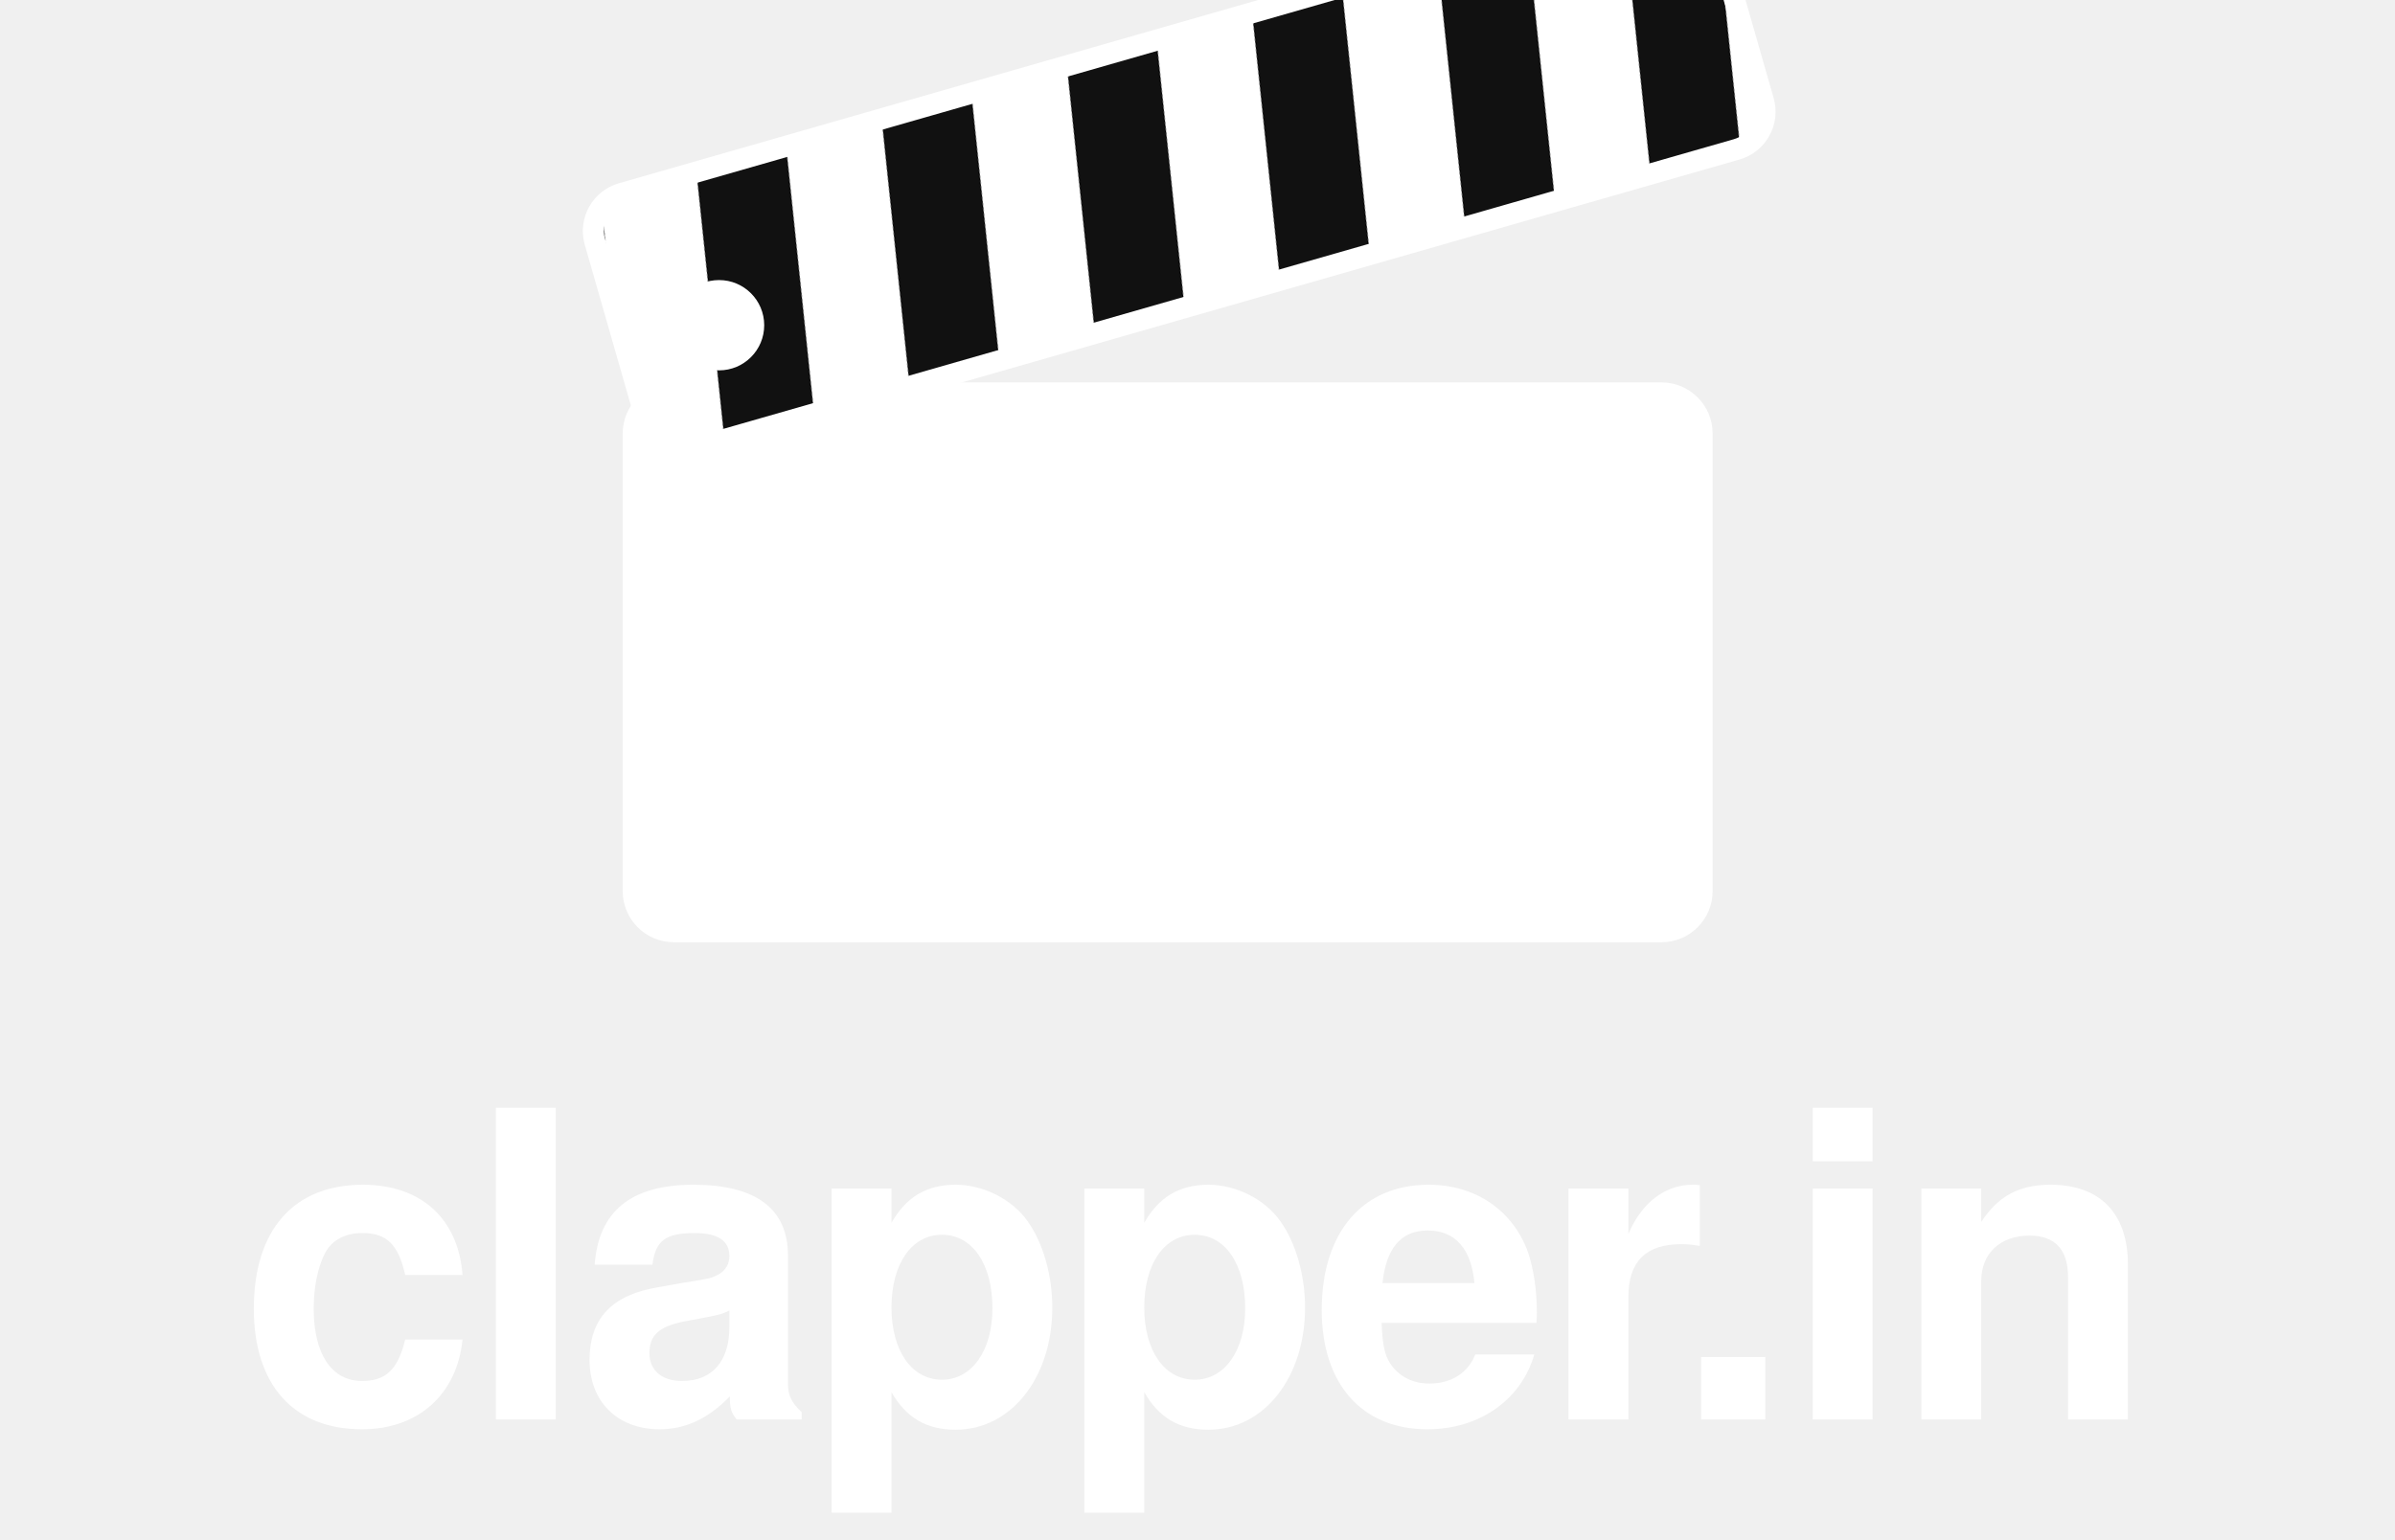
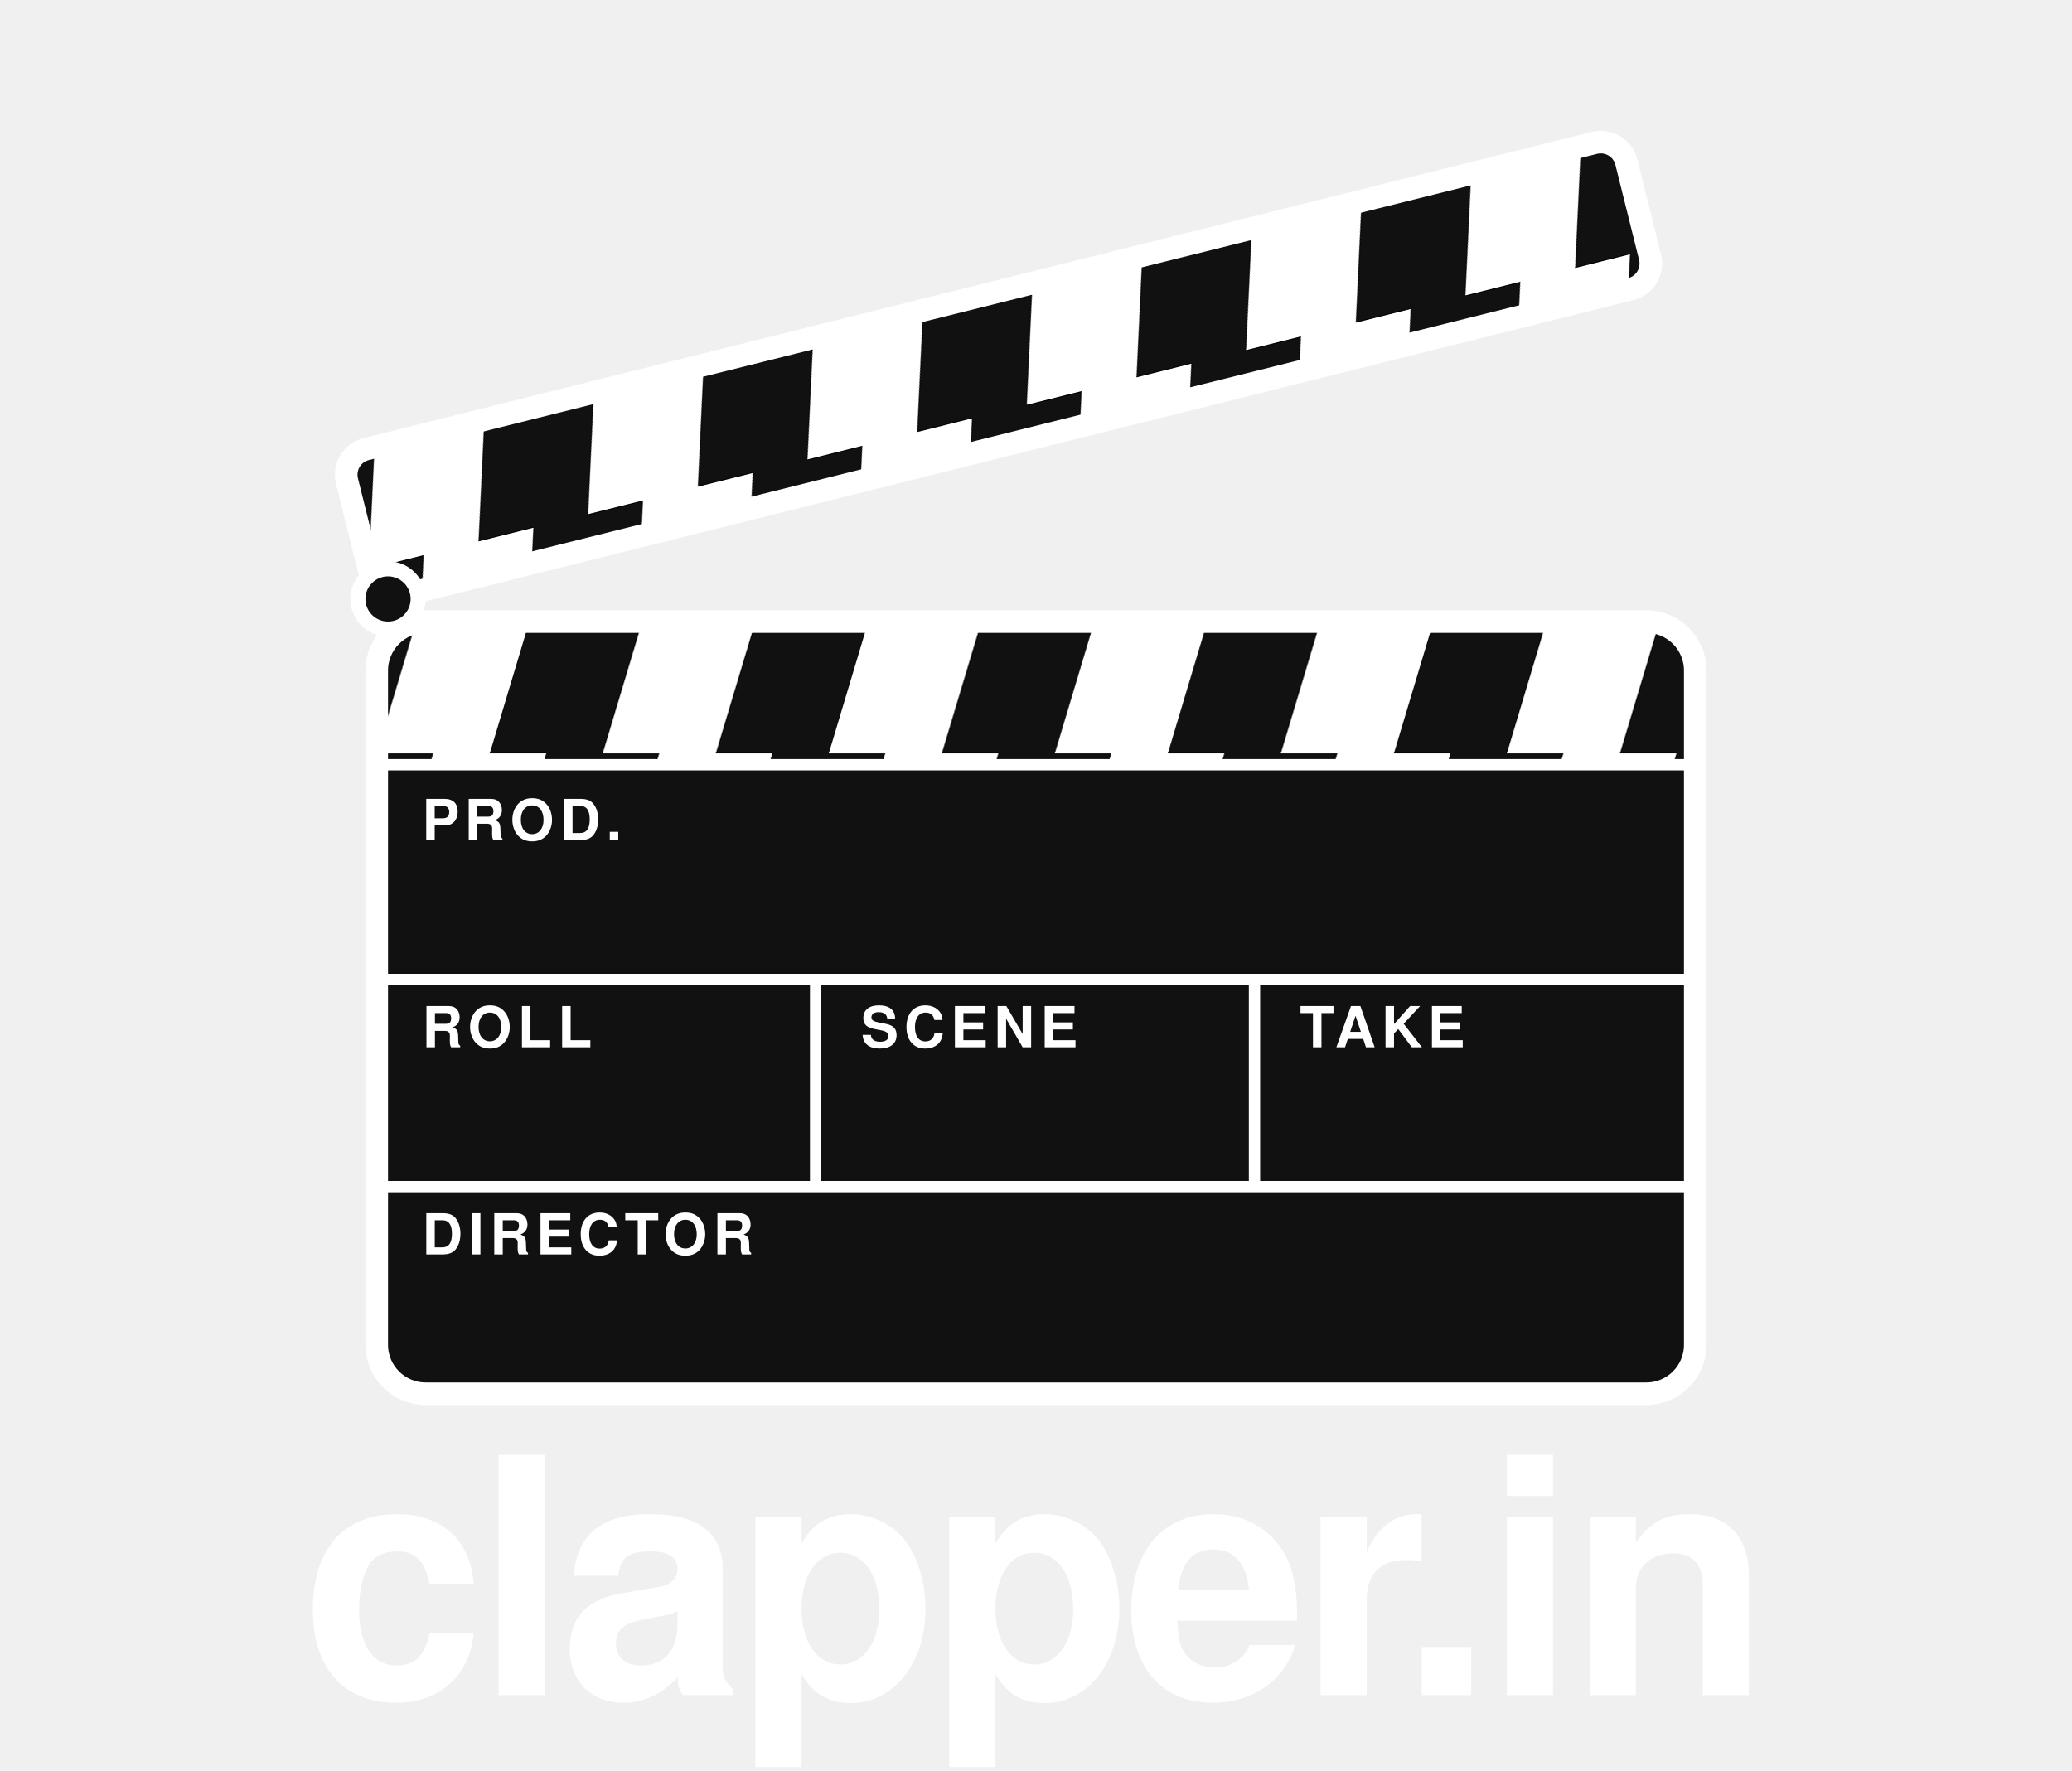
- <svg xmlns="http://www.w3.org/2000/svg" viewBox="0 220 1400 900" width="1400" height="900">
+ <svg xmlns="http://www.w3.org/2000/svg" viewBox="0 0 1100 940" width="1100" height="940">
  <defs>
-     <pattern id="teeth" width="128" height="260" patternUnits="userSpaceOnUse">
-       <rect width="128" height="260" fill="#111111" />
-       <polygon points="46,0 112,0 66,260 0,260" fill="#FFFFFF" />
+     <pattern id="teeth" width="120" height="100" patternUnits="userSpaceOnUse" patternTransform="translate(200 0)">
+       <rect width="120" height="100" fill="#111111" />
+       <polygon points="30,0 90,0 60,100 0,100" fill="#FFFFFF" />
    </pattern>
+     <clipPath id="body">
+       <rect x="200" y="330" width="700" height="410" rx="26" />
+     </clipPath>
  </defs>
-   <g transform="translate(232 30) scale(0.88)">
-     <rect x="150" y="470" width="724" height="372" rx="34" fill="#FFFFFF" />
-     <g transform="rotate(-16 214 432)">
-       <rect x="150" y="330" width="772" height="176" rx="26" fill="url(#teeth)" stroke="#FFFFFF" stroke-width="14" />
-     </g>
-     <circle cx="214" cy="432" r="30" fill="#FFFFFF" />
+   <rect x="200" y="330" width="700" height="410" rx="26" fill="#111111" />
+   <g clip-path="url(#body)">
+     <rect x="200" y="330" width="700" height="76" fill="url(#teeth)" />
  </g>
-   <text x="700" y="1050" text-anchor="middle" font-family="'Helvetica Neue',Helvetica,Arial,sans-serif" font-weight="700" font-size="250" letter-spacing="-5" fill="#FFFFFF">clapper.in</text>
+   <g stroke="#FFFFFF" stroke-width="6" fill="none">
+     <line x1="200" y1="406" x2="900" y2="406" />
+     <line x1="200" y1="520" x2="900" y2="520" />
+     <line x1="200" y1="630" x2="900" y2="630" />
+     <line x1="433" y1="520" x2="433" y2="630" />
+     <line x1="666" y1="520" x2="666" y2="630" />
+   </g>
+   <g font-family="'Helvetica Neue',Helvetica,Arial,sans-serif" font-weight="700" font-size="30" letter-spacing="3" fill="#FFFFFF">
+     <text x="224" y="446">PROD.</text>
+     <text x="224" y="556">ROLL</text>
+     <text x="457" y="556">SCENE</text>
+     <text x="690" y="556">TAKE</text>
+     <text x="224" y="666">DIRECTOR</text>
+   </g>
+   <rect x="200" y="330" width="700" height="410" rx="26" fill="none" stroke="#FFFFFF" stroke-width="12" />
+   <g transform="rotate(-14 206 318)">
+     <rect x="200" y="238" width="700" height="80" rx="14" fill="url(#teeth)" stroke="#FFFFFF" stroke-width="12" />
+   </g>
+   <circle cx="206" cy="318" r="16" fill="#111111" stroke="#FFFFFF" stroke-width="8" />
+   <text x="550" y="900" text-anchor="middle" font-family="'Helvetica Neue',Helvetica,Arial,sans-serif" font-weight="700" font-size="175" letter-spacing="-4" fill="#FFFFFF">clapper.in</text>
</svg>
